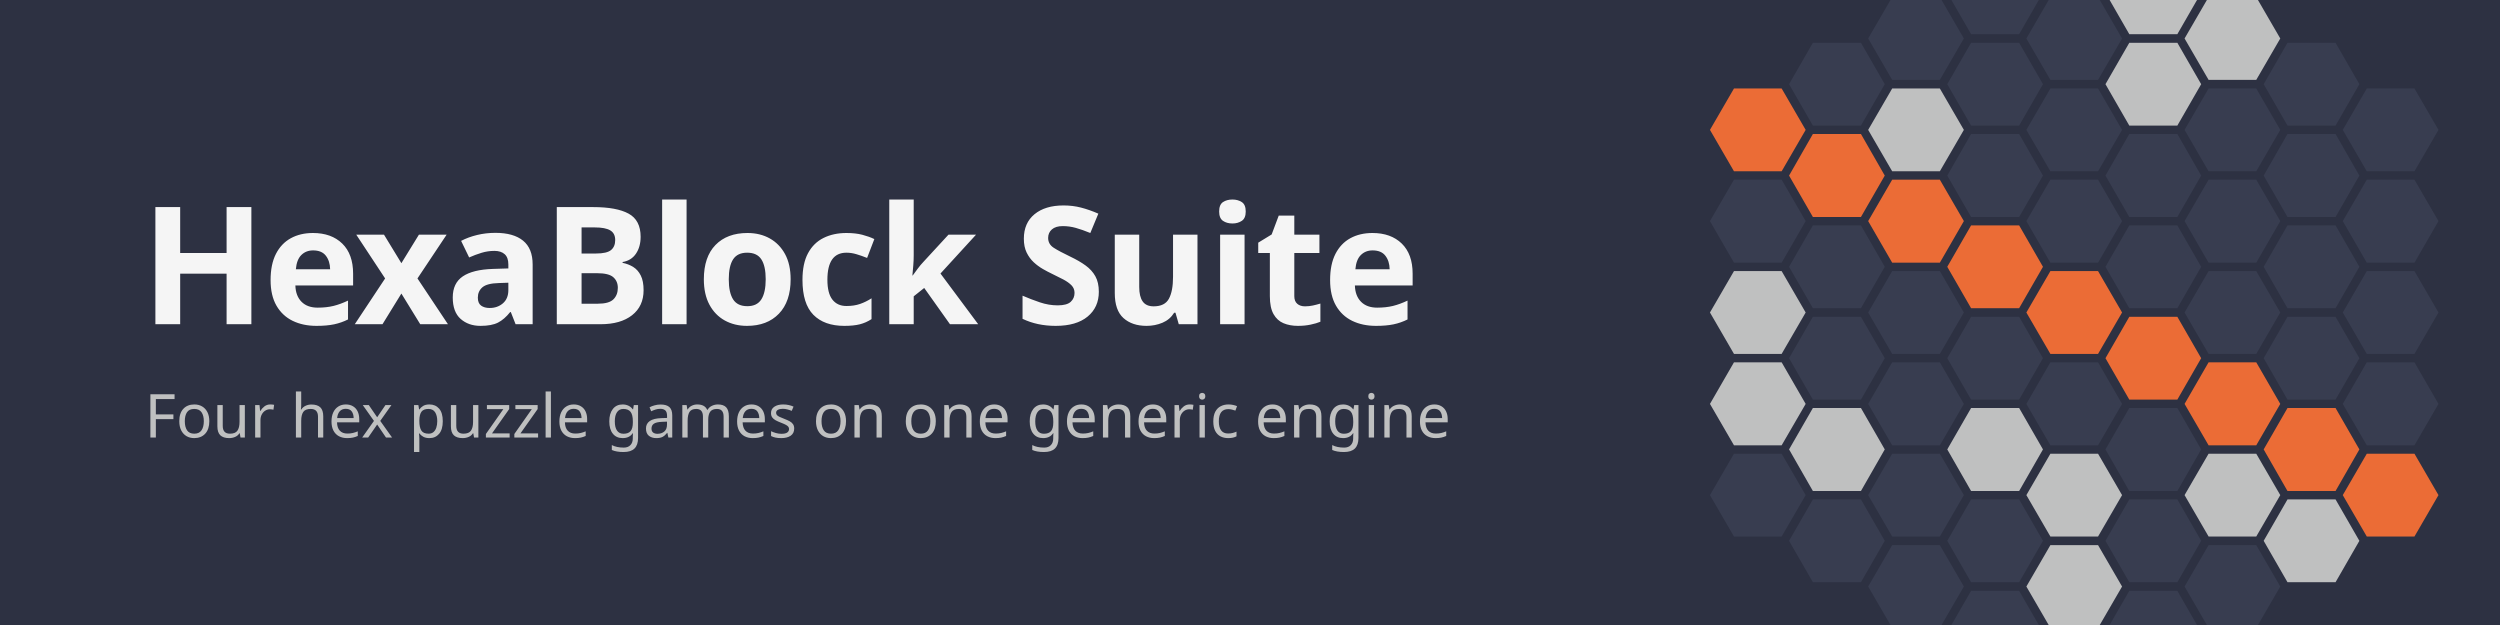
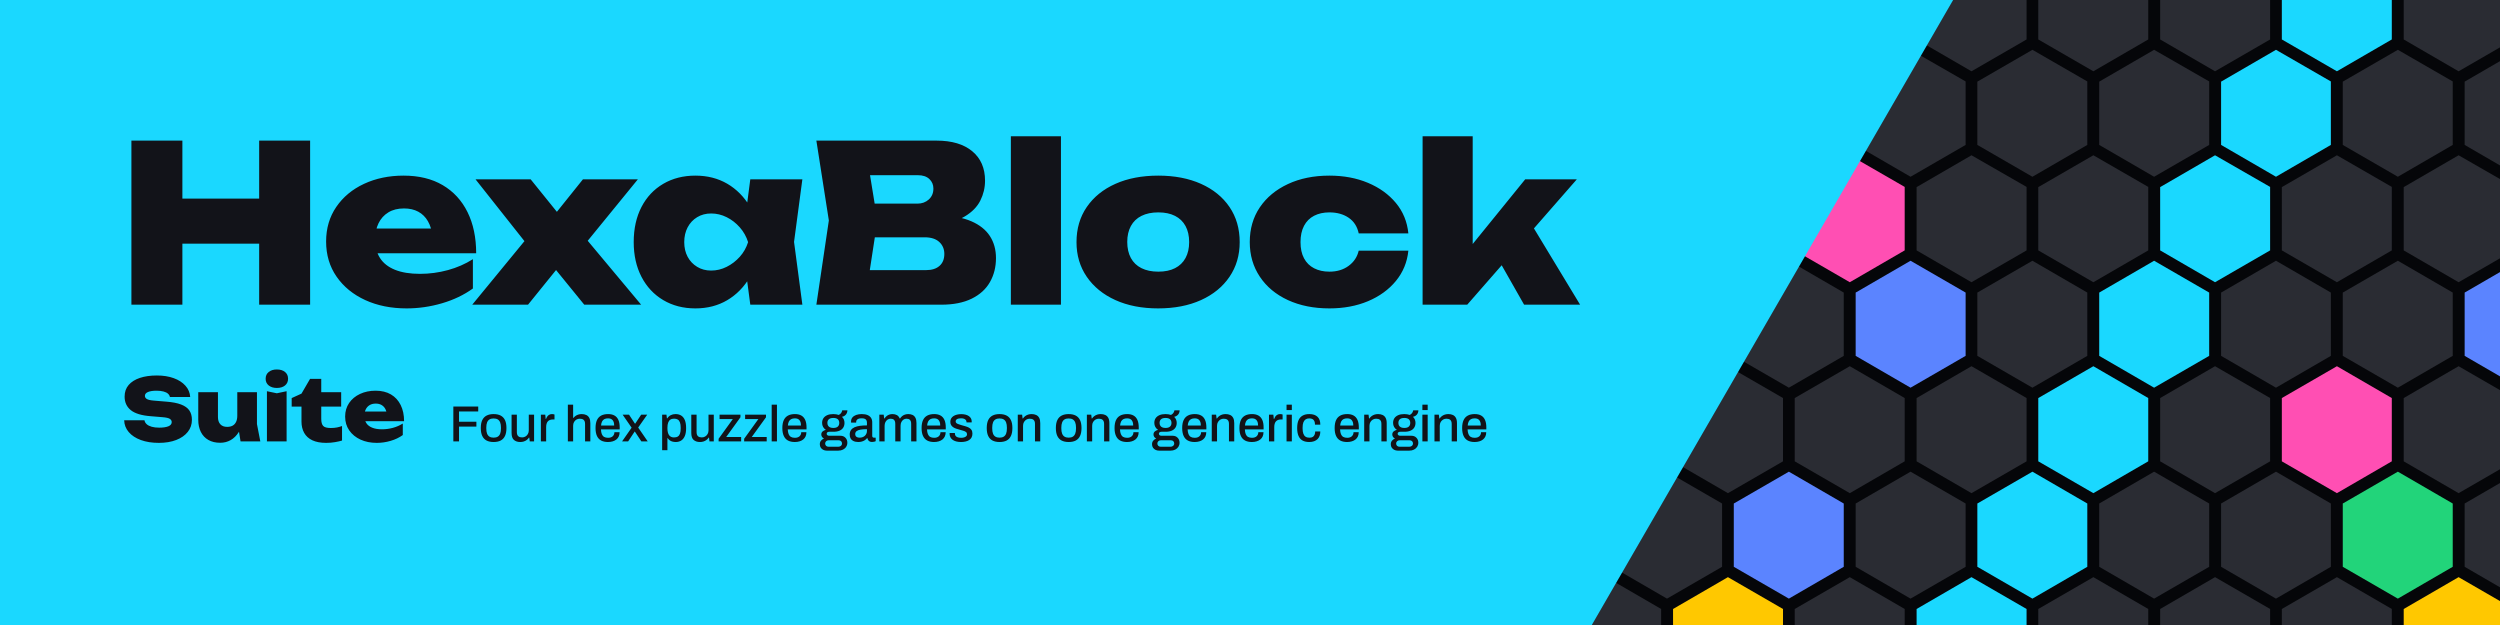
<svg xmlns="http://www.w3.org/2000/svg" viewBox="0 0 1280 320" width="1280" height="320" role="img" aria-label="HexaBlock Suite: four hex puzzle games on one generic engine">
-   <rect width="1280" height="320" fill="#2d3142" />
-   <polygon points="924.5,66.5 912.2,87.7 887.8,87.7 875.5,66.5 887.8,45.3 912.2,45.3" fill="#eb6c36" />
-   <polygon points="924.5,113.2 912.2,134.5 887.8,134.5 875.5,113.2 887.8,92 912.2,92" fill="#383d50" />
-   <polygon points="924.5,160 912.2,181.2 887.8,181.2 875.5,160 887.8,138.8 912.2,138.8" fill="#bfc0c0" />
-   <polygon points="924.5,206.8 912.2,228 887.8,228 875.5,206.8 887.8,185.5 912.2,185.5" fill="#bfc0c0" />
-   <polygon points="924.5,253.5 912.2,274.7 887.8,274.7 875.5,253.5 887.8,232.3 912.2,232.3" fill="#383d50" />
-   <polygon points="965,43.1 952.8,64.3 928.2,64.3 916,43.1 928.2,21.9 952.8,21.9" fill="#383d50" />
-   <polygon points="965,89.9 952.8,111.1 928.2,111.1 916,89.9 928.2,68.6 952.8,68.6" fill="#eb6c36" />
-   <polygon points="965,136.6 952.8,157.8 928.2,157.8 916,136.6 928.2,115.4 952.8,115.4" fill="#383d50" />
-   <polygon points="965,183.4 952.8,204.6 928.2,204.6 916,183.4 928.2,162.2 952.8,162.2" fill="#383d50" />
-   <polygon points="965,230.1 952.8,251.4 928.2,251.4 916,230.1 928.2,208.9 952.8,208.9" fill="#bfc0c0" />
-   <polygon points="965,276.9 952.8,298.1 928.2,298.1 916,276.9 928.2,255.7 952.8,255.7" fill="#383d50" />
-   <polygon points="1005.5,19.7 993.2,40.9 968.8,40.9 956.5,19.7 968.8,-1.5 993.2,-1.5" fill="#383d50" />
-   <polygon points="1005.5,66.5 993.2,87.7 968.8,87.7 956.5,66.5 968.8,45.3 993.2,45.3" fill="#bfc0c0" />
-   <polygon points="1005.5,113.2 993.2,134.5 968.8,134.5 956.5,113.2 968.8,92 993.2,92" fill="#eb6c36" />
-   <polygon points="1005.5,160 993.2,181.2 968.8,181.2 956.5,160 968.8,138.8 993.2,138.8" fill="#383d50" />
-   <polygon points="1005.5,206.8 993.2,228 968.8,228 956.5,206.8 968.8,185.5 993.2,185.5" fill="#383d50" />
-   <polygon points="1005.5,253.5 993.2,274.7 968.8,274.7 956.5,253.5 968.8,232.3 993.2,232.3" fill="#383d50" />
-   <polygon points="1005.5,300.3 993.2,321.5 968.8,321.5 956.5,300.3 968.8,279.1 993.2,279.1" fill="#383d50" />
-   <polygon points="1046,-3.7 1033.8,17.5 1009.2,17.5 997,-3.7 1009.2,-24.9 1033.8,-24.9" fill="#383d50" />
-   <polygon points="1046,43.1 1033.8,64.3 1009.2,64.3 997,43.1 1009.2,21.9 1033.8,21.9" fill="#383d50" />
-   <polygon points="1046,89.9 1033.8,111.1 1009.2,111.1 997,89.9 1009.2,68.6 1033.8,68.6" fill="#383d50" />
-   <polygon points="1046,136.6 1033.8,157.8 1009.2,157.8 997,136.6 1009.2,115.4 1033.8,115.4" fill="#eb6c36" />
-   <polygon points="1046,183.4 1033.8,204.6 1009.2,204.6 997,183.4 1009.2,162.2 1033.8,162.2" fill="#383d50" />
-   <polygon points="1046,230.1 1033.8,251.4 1009.2,251.4 997,230.1 1009.2,208.9 1033.8,208.9" fill="#bfc0c0" />
-   <polygon points="1046,276.9 1033.8,298.1 1009.2,298.1 997,276.9 1009.2,255.7 1033.8,255.7" fill="#383d50" />
-   <polygon points="1046,323.7 1033.8,344.9 1009.2,344.9 997,323.7 1009.2,302.5 1033.8,302.5" fill="#383d50" />
-   <polygon points="1086.5,-27.1 1074.2,-5.8 1049.8,-5.8 1037.5,-27.1 1049.8,-48.3 1074.2,-48.3" fill="#383d50" />
-   <polygon points="1086.5,19.7 1074.2,40.9 1049.8,40.9 1037.5,19.7 1049.8,-1.5 1074.2,-1.5" fill="#383d50" />
-   <polygon points="1086.5,66.5 1074.2,87.7 1049.8,87.7 1037.5,66.5 1049.8,45.3 1074.2,45.3" fill="#383d50" />
-   <polygon points="1086.5,113.2 1074.2,134.5 1049.8,134.5 1037.5,113.2 1049.8,92 1074.2,92" fill="#383d50" />
-   <polygon points="1086.5,160 1074.2,181.2 1049.8,181.2 1037.5,160 1049.8,138.8 1074.2,138.8" fill="#eb6c36" />
-   <polygon points="1086.5,206.8 1074.2,228 1049.8,228 1037.5,206.8 1049.8,185.5 1074.2,185.5" fill="#383d50" />
-   <polygon points="1086.5,253.5 1074.2,274.7 1049.8,274.7 1037.5,253.5 1049.8,232.3 1074.2,232.3" fill="#bfc0c0" />
-   <polygon points="1086.5,300.3 1074.2,321.5 1049.8,321.5 1037.5,300.3 1049.8,279.1 1074.2,279.1" fill="#bfc0c0" />
-   <polygon points="1086.5,347.1 1074.2,368.3 1049.8,368.3 1037.5,347.1 1049.8,325.8 1074.2,325.8" fill="#383d50" />
-   <polygon points="1127,-3.7 1114.8,17.5 1090.2,17.5 1078,-3.7 1090.2,-24.9 1114.8,-24.9" fill="#bfc0c0" />
-   <polygon points="1127,43.1 1114.8,64.3 1090.2,64.3 1078,43.1 1090.2,21.9 1114.8,21.9" fill="#bfc0c0" />
-   <polygon points="1127,89.9 1114.8,111.1 1090.2,111.1 1078,89.9 1090.2,68.6 1114.8,68.6" fill="#383d50" />
-   <polygon points="1127,136.6 1114.8,157.8 1090.2,157.8 1078,136.6 1090.2,115.4 1114.8,115.4" fill="#383d50" />
-   <polygon points="1127,183.4 1114.8,204.6 1090.2,204.6 1078,183.4 1090.2,162.2 1114.8,162.2" fill="#eb6c36" />
-   <polygon points="1127,230.1 1114.8,251.4 1090.2,251.4 1078,230.1 1090.2,208.9 1114.8,208.9" fill="#383d50" />
-   <polygon points="1127,276.9 1114.8,298.1 1090.2,298.1 1078,276.9 1090.2,255.7 1114.8,255.7" fill="#383d50" />
-   <polygon points="1127,323.7 1114.8,344.9 1090.2,344.9 1078,323.7 1090.2,302.5 1114.8,302.5" fill="#383d50" />
-   <polygon points="1167.5,19.7 1155.2,40.9 1130.8,40.9 1118.5,19.7 1130.8,-1.5 1155.2,-1.5" fill="#bfc0c0" />
-   <polygon points="1167.5,66.5 1155.2,87.7 1130.8,87.7 1118.5,66.5 1130.8,45.3 1155.2,45.3" fill="#383d50" />
-   <polygon points="1167.5,113.2 1155.2,134.5 1130.8,134.5 1118.5,113.2 1130.8,92 1155.2,92" fill="#383d50" />
-   <polygon points="1167.5,160 1155.2,181.2 1130.8,181.2 1118.5,160 1130.8,138.8 1155.2,138.8" fill="#383d50" />
-   <polygon points="1167.5,206.8 1155.2,228 1130.8,228 1118.5,206.8 1130.8,185.5 1155.2,185.5" fill="#eb6c36" />
-   <polygon points="1167.5,253.5 1155.2,274.7 1130.8,274.7 1118.5,253.5 1130.8,232.3 1155.2,232.3" fill="#bfc0c0" />
-   <polygon points="1167.5,300.3 1155.2,321.5 1130.8,321.5 1118.5,300.3 1130.8,279.1 1155.2,279.1" fill="#383d50" />
-   <polygon points="1208,43.1 1195.8,64.3 1171.2,64.3 1159,43.1 1171.2,21.9 1195.8,21.9" fill="#383d50" />
-   <polygon points="1208,89.9 1195.8,111.1 1171.2,111.1 1159,89.9 1171.2,68.6 1195.8,68.6" fill="#383d50" />
-   <polygon points="1208,136.6 1195.8,157.8 1171.2,157.8 1159,136.6 1171.2,115.4 1195.8,115.4" fill="#383d50" />
-   <polygon points="1208,183.4 1195.8,204.6 1171.2,204.6 1159,183.4 1171.2,162.2 1195.8,162.2" fill="#383d50" />
-   <polygon points="1208,230.1 1195.8,251.4 1171.2,251.4 1159,230.1 1171.2,208.9 1195.8,208.9" fill="#eb6c36" />
-   <polygon points="1208,276.9 1195.8,298.1 1171.2,298.1 1159,276.9 1171.2,255.7 1195.8,255.7" fill="#bfc0c0" />
-   <polygon points="1248.5,66.5 1236.2,87.7 1211.8,87.7 1199.5,66.5 1211.8,45.3 1236.2,45.3" fill="#383d50" />
-   <polygon points="1248.5,113.2 1236.2,134.5 1211.8,134.5 1199.5,113.2 1211.8,92 1236.2,92" fill="#383d50" />
-   <polygon points="1248.5,160 1236.2,181.2 1211.8,181.2 1199.5,160 1211.8,138.8 1236.2,138.8" fill="#383d50" />
-   <polygon points="1248.5,206.8 1236.2,228 1211.8,228 1199.5,206.8 1211.8,185.5 1236.2,185.5" fill="#383d50" />
-   <polygon points="1248.5,253.5 1236.2,274.7 1211.8,274.7 1199.5,253.5 1211.8,232.3 1236.2,232.3" fill="#eb6c36" />
-   <text x="72" y="166" font-family="-apple-system, BlinkMacSystemFont, 'Segoe UI', 'Noto Sans', Helvetica, Arial, sans-serif" font-size="84" font-weight="700" fill="#f5f5f5" text-anchor="start" letter-spacing="-1.5">HexaBlock Suite</text>
-   <text x="74" y="224" font-family="-apple-system, BlinkMacSystemFont, 'Segoe UI', 'Noto Sans', Helvetica, Arial, sans-serif" font-size="31" font-weight="400" fill="#bfc0c0" text-anchor="start">Four hex puzzle games on one generic engine</text>
+   <rect width="1280" height="320" fill="#050609" />
+   <polygon points="663.4,20.2 635.3,36.5 607.1,20.2 607.1,-12.3 635.3,-28.5 663.4,-12.3" fill="#2a2c33" />
+   <polygon points="725.8,20.2 697.6,36.5 669.5,20.2 669.5,-12.3 697.6,-28.5 725.8,-12.3" fill="#2a2c33" />
+   <polygon points="788.1,20.2 760.0,36.5 731.9,20.2 731.9,-12.3 760.0,-28.5 788.1,-12.3" fill="#ffc800" />
+   <polygon points="850.5,20.2 822.4,36.5 794.2,20.2 794.2,-12.3 822.4,-28.5 850.5,-12.3" fill="#2a2c33" />
+   <polygon points="912.9,20.2 884.7,36.5 856.6,20.2 856.6,-12.3 884.7,-28.5 912.9,-12.3" fill="#2a2c33" />
+   <polygon points="975.2,20.2 947.1,36.5 918.9,20.2 918.9,-12.3 947.1,-28.5 975.2,-12.3" fill="#2a2c33" />
+   <polygon points="1037.6,20.2 1009.4,36.5 981.3,20.2 981.3,-12.3 1009.4,-28.5 1037.6,-12.3" fill="#2a2c33" />
+   <polygon points="1099.9,20.2 1071.8,36.5 1043.6,20.2 1043.6,-12.3 1071.8,-28.5 1099.9,-12.3" fill="#2a2c33" />
+   <polygon points="1162.3,20.2 1134.1,36.5 1106.0,20.2 1106.0,-12.3 1134.1,-28.5 1162.3,-12.3" fill="#2a2c33" />
+   <polygon points="1224.6,20.2 1196.5,36.5 1168.3,20.2 1168.3,-12.3 1196.5,-28.5 1224.6,-12.3" fill="#1ad8ff" />
+   <polygon points="1287.0,20.2 1258.8,36.5 1230.7,20.2 1230.7,-12.3 1258.8,-28.5 1287.0,-12.3" fill="#2a2c33" />
+   <polygon points="632.3,74.2 604.1,90.5 576.0,74.2 576.0,41.8 604.1,25.5 632.3,41.7" fill="#2a2c33" />
+   <polygon points="694.6,74.2 666.5,90.5 638.3,74.2 638.3,41.8 666.5,25.5 694.6,41.7" fill="#a777ff" />
+   <polygon points="757.0,74.2 728.8,90.5 700.7,74.2 700.7,41.8 728.8,25.5 757.0,41.7" fill="#2a2c33" />
+   <polygon points="819.3,74.2 791.2,90.5 763.0,74.2 763.0,41.8 791.2,25.5 819.3,41.7" fill="#22d47a" />
+   <polygon points="881.7,74.2 853.5,90.5 825.4,74.2 825.4,41.8 853.5,25.5 881.7,41.7" fill="#2a2c33" />
+   <polygon points="944.0,74.2 915.9,90.5 887.7,74.2 887.7,41.8 915.9,25.5 944.0,41.7" fill="#ff4b55" />
+   <polygon points="1006.4,74.2 978.2,90.5 950.1,74.2 950.1,41.8 978.2,25.5 1006.4,41.7" fill="#2a2c33" />
+   <polygon points="1068.7,74.2 1040.6,90.5 1012.4,74.2 1012.4,41.8 1040.6,25.5 1068.7,41.7" fill="#2a2c33" />
+   <polygon points="1131.1,74.2 1102.9,90.5 1074.8,74.2 1074.8,41.8 1102.9,25.5 1131.1,41.7" fill="#2a2c33" />
+   <polygon points="1193.4,74.2 1165.3,90.5 1137.2,74.2 1137.2,41.8 1165.3,25.5 1193.4,41.7" fill="#1ad8ff" />
+   <polygon points="1255.8,74.2 1227.7,90.5 1199.5,74.2 1199.5,41.8 1227.7,25.5 1255.8,41.7" fill="#2a2c33" />
+   <polygon points="1318.2,74.2 1290.0,90.5 1261.9,74.2 1261.9,41.8 1290.0,25.5 1318.2,41.7" fill="#2a2c33" />
+   <polygon points="663.4,128.2 635.3,144.5 607.1,128.2 607.1,95.8 635.3,79.5 663.4,95.7" fill="#2a2c33" />
+   <polygon points="725.8,128.2 697.6,144.5 669.5,128.2 669.5,95.8 697.6,79.5 725.8,95.7" fill="#a777ff" />
+   <polygon points="788.1,128.2 760.0,144.5 731.9,128.2 731.9,95.8 760.0,79.5 788.1,95.7" fill="#ff4b55" />
+   <polygon points="850.5,128.2 822.4,144.5 794.2,128.2 794.2,95.8 822.4,79.5 850.5,95.7" fill="#a777ff" />
+   <polygon points="912.9,128.2 884.7,144.5 856.6,128.2 856.6,95.8 884.7,79.5 912.9,95.7" fill="#a777ff" />
+   <polygon points="975.2,128.2 947.1,144.5 918.9,128.2 918.9,95.8 947.1,79.5 975.2,95.7" fill="#ff4fb3" />
+   <polygon points="1037.6,128.2 1009.4,144.5 981.3,128.2 981.3,95.8 1009.4,79.5 1037.6,95.7" fill="#2a2c33" />
+   <polygon points="1099.9,128.2 1071.8,144.5 1043.6,128.2 1043.6,95.8 1071.8,79.5 1099.9,95.7" fill="#2a2c33" />
+   <polygon points="1162.3,128.2 1134.1,144.5 1106.0,128.2 1106.0,95.8 1134.1,79.5 1162.3,95.7" fill="#1ad8ff" />
+   <polygon points="1224.6,128.2 1196.5,144.5 1168.3,128.2 1168.3,95.8 1196.5,79.5 1224.6,95.7" fill="#2a2c33" />
+   <polygon points="1287.0,128.2 1258.8,144.5 1230.7,128.2 1230.7,95.8 1258.8,79.5 1287.0,95.7" fill="#2a2c33" />
+   <polygon points="632.3,182.2 604.1,198.5 576.0,182.2 576.0,149.8 604.1,133.5 632.3,149.8" fill="#2a2c33" />
+   <polygon points="694.6,182.2 666.5,198.5 638.3,182.2 638.3,149.8 666.5,133.5 694.6,149.8" fill="#2a2c33" />
+   <polygon points="757.0,182.2 728.8,198.5 700.7,182.2 700.7,149.8 728.8,133.5 757.0,149.8" fill="#ffc800" />
+   <polygon points="819.3,182.2 791.2,198.5 763.0,182.2 763.0,149.8 791.2,133.5 819.3,149.8" fill="#2a2c33" />
+   <polygon points="881.7,182.2 853.5,198.5 825.4,182.2 825.4,149.8 853.5,133.5 881.7,149.8" fill="#2a2c33" />
+   <polygon points="944.0,182.2 915.9,198.5 887.7,182.2 887.7,149.8 915.9,133.5 944.0,149.8" fill="#2a2c33" />
+   <polygon points="1006.4,182.2 978.2,198.5 950.1,182.2 950.1,149.8 978.2,133.5 1006.4,149.8" fill="#5b84ff" />
+   <polygon points="1068.7,182.2 1040.6,198.5 1012.4,182.2 1012.4,149.8 1040.6,133.5 1068.7,149.8" fill="#2a2c33" />
+   <polygon points="1131.1,182.2 1102.9,198.5 1074.8,182.2 1074.8,149.8 1102.9,133.5 1131.1,149.8" fill="#1ad8ff" />
+   <polygon points="1193.4,182.2 1165.3,198.5 1137.2,182.2 1137.2,149.8 1165.3,133.5 1193.4,149.8" fill="#2a2c33" />
+   <polygon points="1255.8,182.2 1227.7,198.5 1199.5,182.2 1199.5,149.8 1227.7,133.5 1255.8,149.8" fill="#2a2c33" />
+   <polygon points="1318.2,182.2 1290.0,198.5 1261.9,182.2 1261.9,149.8 1290.0,133.5 1318.2,149.8" fill="#5b84ff" />
+   <polygon points="663.4,236.2 635.3,252.5 607.1,236.2 607.1,203.8 635.3,187.5 663.4,203.8" fill="#5b84ff" />
+   <polygon points="725.8,236.2 697.6,252.5 669.5,236.2 669.5,203.8 697.6,187.5 725.8,203.8" fill="#2a2c33" />
+   <polygon points="788.1,236.2 760.0,252.5 731.9,236.2 731.9,203.8 760.0,187.5 788.1,203.8" fill="#22d47a" />
+   <polygon points="850.5,236.2 822.4,252.5 794.2,236.2 794.2,203.8 822.4,187.5 850.5,203.8" fill="#2a2c33" />
+   <polygon points="912.9,236.2 884.7,252.5 856.6,236.2 856.6,203.8 884.7,187.5 912.9,203.8" fill="#2a2c33" />
+   <polygon points="975.2,236.2 947.1,252.5 918.9,236.2 918.9,203.8 947.1,187.5 975.2,203.8" fill="#2a2c33" />
+   <polygon points="1037.6,236.2 1009.4,252.5 981.3,236.2 981.3,203.8 1009.4,187.5 1037.6,203.8" fill="#2a2c33" />
+   <polygon points="1099.9,236.2 1071.8,252.5 1043.6,236.2 1043.6,203.8 1071.8,187.5 1099.9,203.8" fill="#1ad8ff" />
+   <polygon points="1162.3,236.2 1134.1,252.5 1106.0,236.2 1106.0,203.8 1134.1,187.5 1162.3,203.8" fill="#2a2c33" />
+   <polygon points="1224.6,236.2 1196.5,252.5 1168.3,236.2 1168.3,203.8 1196.5,187.5 1224.6,203.8" fill="#ff4fb3" />
+   <polygon points="1287.0,236.2 1258.8,252.5 1230.7,236.2 1230.7,203.8 1258.8,187.5 1287.0,203.8" fill="#2a2c33" />
+   <polygon points="632.3,290.2 604.1,306.5 576.0,290.2 576.0,257.8 604.1,241.5 632.3,257.8" fill="#5b84ff" />
+   <polygon points="694.6,290.2 666.5,306.5 638.3,290.2 638.3,257.8 666.5,241.5 694.6,257.8" fill="#2a2c33" />
+   <polygon points="757.0,290.2 728.8,306.5 700.7,290.2 700.7,257.8 728.8,241.5 757.0,257.8" fill="#2a2c33" />
+   <polygon points="819.3,290.2 791.2,306.5 763.0,290.2 763.0,257.8 791.2,241.5 819.3,257.8" fill="#2a2c33" />
+   <polygon points="881.7,290.2 853.5,306.5 825.4,290.2 825.4,257.8 853.5,241.5 881.7,257.8" fill="#2a2c33" />
+   <polygon points="944.0,290.2 915.9,306.5 887.7,290.2 887.7,257.8 915.9,241.5 944.0,257.8" fill="#5b84ff" />
+   <polygon points="1006.4,290.2 978.2,306.5 950.1,290.2 950.1,257.8 978.2,241.5 1006.4,257.8" fill="#2a2c33" />
+   <polygon points="1068.7,290.2 1040.6,306.5 1012.4,290.2 1012.4,257.8 1040.6,241.5 1068.7,257.8" fill="#1ad8ff" />
+   <polygon points="1131.1,290.2 1102.9,306.5 1074.8,290.2 1074.8,257.8 1102.9,241.5 1131.1,257.8" fill="#2a2c33" />
+   <polygon points="1193.4,290.2 1165.3,306.5 1137.2,290.2 1137.2,257.8 1165.3,241.5 1193.4,257.8" fill="#2a2c33" />
+   <polygon points="1255.8,290.2 1227.7,306.5 1199.5,290.2 1199.5,257.8 1227.7,241.5 1255.8,257.8" fill="#22d47a" />
+   <polygon points="1318.2,290.2 1290.0,306.5 1261.9,290.2 1261.9,257.8 1290.0,241.5 1318.2,257.8" fill="#2a2c33" />
+   <polygon points="663.4,344.2 635.3,360.5 607.1,344.2 607.1,311.8 635.3,295.5 663.4,311.8" fill="#ff4b55" />
+   <polygon points="725.8,344.2 697.6,360.5 669.5,344.2 669.5,311.8 697.6,295.5 725.8,311.8" fill="#2a2c33" />
+   <polygon points="788.1,344.2 760.0,360.5 731.9,344.2 731.9,311.8 760.0,295.5 788.1,311.8" fill="#2a2c33" />
+   <polygon points="850.5,344.2 822.4,360.5 794.2,344.2 794.2,311.8 822.4,295.5 850.5,311.8" fill="#2a2c33" />
+   <polygon points="912.9,344.2 884.7,360.5 856.6,344.2 856.6,311.8 884.7,295.5 912.9,311.8" fill="#ffc800" />
+   <polygon points="975.2,344.2 947.1,360.5 918.9,344.2 918.9,311.8 947.1,295.5 975.2,311.8" fill="#2a2c33" />
+   <polygon points="1037.6,344.2 1009.4,360.5 981.3,344.2 981.3,311.8 1009.4,295.5 1037.6,311.8" fill="#1ad8ff" />
+   <polygon points="1099.9,344.2 1071.8,360.5 1043.6,344.2 1043.6,311.8 1071.8,295.5 1099.9,311.8" fill="#2a2c33" />
+   <polygon points="1162.3,344.2 1134.1,360.5 1106.0,344.2 1106.0,311.8 1134.1,295.5 1162.3,311.8" fill="#2a2c33" />
+   <polygon points="1224.6,344.2 1196.5,360.5 1168.3,344.2 1168.3,311.8 1196.5,295.5 1224.6,311.8" fill="#2a2c33" />
+   <polygon points="1287.0,344.2 1258.8,360.5 1230.7,344.2 1230.7,311.8 1258.8,295.5 1287.0,311.8" fill="#ffc800" />
+   <polygon points="0,0 1000,0 815,320 0,320" fill="#1ad8ff" />
+   <path d="M67.28 72H93.38V156H67.28ZM132.69 72H158.78V156H132.69ZM81.95 101.68H143.22V124.75H81.95ZM208.18 157.9Q196.31 157.9 187.02 153.65Q177.72 149.39 172.34 141.66Q166.97 133.94 166.97 123.63Q166.97 113.55 172.18 105.94Q177.38 98.32 186.4 94.12Q195.42 89.92 206.62 89.92Q218.38 89.92 226.66 94.79Q234.95 99.66 239.38 108.62Q243.8 117.58 243.8 129.68H187.91V117.02H229.02L221.51 121.28Q220.95 116.46 219.1 113.27Q217.26 110.08 214.18 108.4Q211.1 106.72 206.84 106.72Q202.14 106.72 198.83 108.74Q195.53 110.75 193.79 114.34Q192.06 117.92 192.06 122.51Q192.06 128.22 194.58 132.14Q197.1 136.06 202.25 138.14Q207.4 140.21 215.02 140.21Q222.3 140.21 229.3 138.3Q236.3 136.4 242.12 132.7V147.71Q235.29 152.64 226.33 155.27Q217.37 157.9 208.18 157.9ZM241.79 156 271.14 120.27V126.77L243.47 91.82H271.7L288.61 112.77H281.66L298.46 91.82H326.58L297.79 127.1L296.34 117.81L328.26 156H299.14L280.99 133.71H288.38L270.35 156ZM384.15 156 381.13 133.15 384.26 123.97 381.13 114.9 384.15 91.82H410.81L406.55 123.86L410.81 156ZM389.86 123.97Q388.52 134.16 383.98 141.83Q379.45 149.5 372.34 153.7Q365.22 157.9 356.04 157.9Q346.74 157.9 339.58 153.65Q332.41 149.39 328.43 141.72Q324.46 134.05 324.46 123.97Q324.46 113.66 328.43 105.99Q332.41 98.32 339.58 94.12Q346.74 89.92 356.04 89.92Q365.22 89.92 372.34 94.06Q379.45 98.21 384.04 105.88Q388.63 113.55 389.86 123.97ZM350.33 123.97Q350.33 128.22 352.06 131.47Q353.8 134.72 356.94 136.62Q360.07 138.53 364.1 138.53Q368.25 138.53 372.06 136.62Q375.86 134.72 378.78 131.47Q381.69 128.22 383.03 123.97Q381.69 119.71 378.78 116.41Q375.86 113.1 372.06 111.2Q368.25 109.3 364.1 109.3Q360.07 109.3 356.94 111.2Q353.8 113.1 352.06 116.41Q350.33 119.71 350.33 123.97ZM479.25 115.01 481.38 110.3Q490.9 110.53 497.28 113.27Q503.66 116.02 506.8 120.83Q509.94 125.65 509.94 132.14Q509.94 138.98 506.86 144.41Q503.78 149.84 497.5 152.92Q491.23 156 481.94 156H417.98L424.37 112.88L417.98 72H479.58Q491.23 72 497.78 77.43Q504.34 82.86 504.34 92.5Q504.34 97.87 501.93 102.69Q499.52 107.5 493.98 110.81Q488.43 114.11 479.25 115.01ZM443.52 150.18 433.55 138.3H474.21Q478.58 138.3 481.04 136.12Q483.5 133.94 483.5 130.02Q483.5 126.32 480.93 123.91Q478.35 121.5 473.42 121.5H439.6V104.26H469.73Q473.2 104.26 475.55 102.13Q477.9 100 477.9 96.53Q477.9 93.62 475.83 91.66Q473.76 89.7 469.95 89.7H433.66L443.52 77.82L449.23 112.88ZM517.56 69.76H543.21V156H517.56ZM592.94 157.9Q580.51 157.9 571.1 153.65Q561.7 149.39 556.43 141.72Q551.17 134.05 551.17 123.97Q551.17 113.66 556.43 105.99Q561.7 98.32 571.1 94.12Q580.51 89.92 593.06 89.92Q605.49 89.92 614.9 94.12Q624.3 98.32 629.51 105.99Q634.72 113.66 634.72 123.97Q634.72 134.05 629.51 141.72Q624.3 149.39 614.9 153.65Q605.49 157.9 592.94 157.9ZM593.06 139.09Q598.1 139.09 601.62 137.3Q605.15 135.5 607 132.09Q608.85 128.67 608.85 123.97Q608.85 119.15 607 115.74Q605.15 112.32 601.62 110.53Q598.1 108.74 593.06 108.74Q588.02 108.74 584.43 110.53Q580.85 112.32 579 115.74Q577.15 119.15 577.15 123.86Q577.15 128.67 579 132.09Q580.85 135.5 584.43 137.3Q588.02 139.09 593.06 139.09ZM721.08 128.34Q720.18 137.18 714.7 143.85Q709.21 150.51 700.42 154.21Q691.62 157.9 680.65 157.9Q668.66 157.9 659.42 153.65Q650.18 149.39 645.03 141.66Q639.88 133.94 639.88 123.97Q639.88 113.78 645.03 106.16Q650.18 98.54 659.42 94.23Q668.66 89.92 680.65 89.92Q691.62 89.92 700.42 93.62Q709.21 97.31 714.7 103.92Q720.18 110.53 721.08 119.49H695.66Q694.54 114.22 690.5 111.48Q686.47 108.74 680.65 108.74Q676.17 108.74 672.81 110.47Q669.45 112.21 667.66 115.62Q665.86 119.04 665.86 123.97Q665.86 128.9 667.66 132.26Q669.45 135.62 672.81 137.35Q676.17 139.09 680.65 139.09Q686.47 139.09 690.5 136.12Q694.54 133.15 695.66 128.34ZM754.02 135.84 747.07 133.49 780.9 91.82H807.33L751.22 156H728.37V69.76H754.02ZM762.64 124.86 782.24 111.76 809.01 156H780.34Z" fill="#121319" />
+   <path d="M63.58 215.18H73.97Q74.14 216.32 75.09 217.18Q76.04 218.04 77.66 218.5Q79.29 218.96 81.49 218.96Q84.53 218.96 86.22 218.26Q87.92 217.55 87.92 216.1Q87.92 215.09 86.95 214.45Q85.98 213.81 83.12 213.59L77.31 213.11Q70.18 212.58 66.99 210.01Q63.8 207.43 63.8 203.08Q63.8 199.51 65.87 197.11Q67.94 194.72 71.64 193.48Q75.33 192.25 80.35 192.25Q85.19 192.25 88.95 193.62Q92.71 194.98 94.93 197.47Q97.16 199.95 97.38 203.25H86.99Q86.82 202.28 86 201.56Q85.19 200.83 83.69 200.44Q82.2 200.04 80.13 200.04Q77.4 200.04 75.79 200.7Q74.19 201.36 74.19 202.68Q74.19 203.65 75.13 204.26Q76.08 204.88 78.63 205.1L85.01 205.63Q89.76 205.98 92.69 207.1Q95.62 208.22 96.94 210.14Q98.26 212.05 98.26 214.96Q98.26 218.48 96.14 221.14Q94.03 223.8 90.23 225.27Q86.42 226.75 81.32 226.75Q76.08 226.75 72.12 225.3Q68.16 223.84 65.92 221.23Q63.67 218.61 63.58 215.18ZM112.73 226.7Q109.21 226.7 106.68 225.25Q104.15 223.8 102.83 221.14Q101.51 218.48 101.51 214.96V200.79H111.59V213.5Q111.59 215.92 112.82 217.24Q114.05 218.56 116.3 218.56Q118.01 218.56 119.16 217.9Q120.3 217.24 120.89 215.97Q121.49 214.69 121.49 212.84L124.52 214.43Q124 218.43 122.28 221.18Q120.56 223.93 118.12 225.32Q115.68 226.7 112.73 226.7ZM123.16 226 121.49 215.57V200.79H131.56V217.11L133.28 226ZM136.67 200.3 141.73 201.36 146.74 200.3V226H136.67ZM141.73 198.63Q139.18 198.63 137.59 197.36Q136.01 196.08 136.01 193.92Q136.01 191.72 137.59 190.45Q139.18 189.17 141.73 189.17Q144.37 189.17 145.93 190.45Q147.49 191.72 147.49 193.92Q147.49 196.08 145.93 197.36Q144.37 198.63 141.73 198.63ZM149.34 208.18V203.82L154.36 201.54L158.76 193.97H164.48V200.79H174.68V208.18H164.48V214.47Q164.48 217.02 165.47 218.08Q166.46 219.14 169.36 219.14Q171.16 219.14 172.57 218.85Q173.98 218.56 175.12 218.12V225.56Q173.72 226 171.56 226.37Q169.4 226.75 167.03 226.75Q162.72 226.75 159.92 225.43Q157.13 224.11 155.74 221.64Q154.36 219.18 154.36 215.84V208.18ZM192.9 226.75Q188.24 226.75 184.58 225.08Q180.93 223.4 178.82 220.37Q176.71 217.33 176.71 213.28Q176.71 209.32 178.75 206.33Q180.8 203.34 184.34 201.69Q187.88 200.04 192.28 200.04Q196.9 200.04 200.16 201.95Q203.42 203.87 205.15 207.39Q206.89 210.91 206.89 215.66H184.94V210.69H201.08L198.14 212.36Q197.92 210.47 197.19 209.21Q196.46 207.96 195.25 207.3Q194.04 206.64 192.37 206.64Q190.52 206.64 189.23 207.43Q187.93 208.22 187.25 209.63Q186.56 211.04 186.56 212.84Q186.56 215.09 187.55 216.63Q188.54 218.17 190.57 218.98Q192.59 219.8 195.58 219.8Q198.44 219.8 201.19 219.05Q203.94 218.3 206.23 216.85V222.74Q203.55 224.68 200.03 225.71Q196.51 226.75 192.9 226.75Z" fill="#121319" />
+   <path d="M232.11 226V208.16H244.85V210.66H235.02V215.94H243.91V218.41H235.02V226ZM252.72 226.31Q250.59 226.31 249.12 225.55Q247.65 224.78 246.91 223.19Q246.17 221.61 246.17 219.16Q246.17 216.69 246.91 215.12Q247.65 213.55 249.12 212.78Q250.59 212.01 252.72 212.01Q254.91 212.01 256.36 212.78Q257.82 213.55 258.56 215.12Q259.3 216.69 259.3 219.16Q259.3 221.61 258.56 223.19Q257.82 224.78 256.36 225.55Q254.91 226.31 252.72 226.31ZM252.72 224.08Q254.02 224.08 254.86 223.57Q255.69 223.06 256.09 222.02Q256.49 220.98 256.49 219.4V218.93Q256.49 217.34 256.09 216.3Q255.69 215.26 254.86 214.75Q254.02 214.25 252.72 214.25Q251.45 214.25 250.62 214.75Q249.79 215.26 249.38 216.3Q248.98 217.34 248.98 218.93V219.4Q248.98 220.98 249.38 222.02Q249.79 223.06 250.62 223.57Q251.45 224.08 252.72 224.08ZM266.35 226.31Q264.37 226.31 263.15 225.26Q261.93 224.21 261.93 221.66V212.32H264.63V221.24Q264.63 222.02 264.83 222.54Q265.02 223.06 265.39 223.37Q265.75 223.69 266.24 223.82Q266.74 223.95 267.34 223.95Q268.27 223.95 269.04 223.49Q269.81 223.04 270.27 222.22Q270.74 221.4 270.74 220.33V212.32H273.45V226H271.24L271 224.05H270.82Q270.33 224.8 269.65 225.3Q268.97 225.79 268.15 226.05Q267.34 226.31 266.35 226.31ZM276.93 226V212.32H279.17L279.4 214.53H279.56Q279.79 213.88 280.17 213.31Q280.54 212.74 281.15 212.38Q281.77 212.01 282.65 212.01Q283.07 212.01 283.39 212.09Q283.72 212.17 283.9 212.22V214.77H282.99Q282.16 214.77 281.52 215.03Q280.88 215.29 280.45 215.8Q280.02 216.3 279.83 217.03Q279.63 217.76 279.63 218.67V226ZM290.74 226V207.2H293.44V213.96H293.62Q294.12 213.34 294.74 212.91Q295.36 212.48 296.14 212.25Q296.92 212.01 297.86 212.01Q299.16 212.01 300.15 212.47Q301.14 212.92 301.7 213.94Q302.25 214.95 302.25 216.67V226H299.55V217.08Q299.55 216.3 299.36 215.78Q299.16 215.26 298.8 214.95Q298.43 214.64 297.94 214.51Q297.44 214.38 296.85 214.38Q295.91 214.38 295.14 214.82Q294.38 215.26 293.91 216.07Q293.44 216.87 293.44 217.99V226ZM311.3 226.31Q309.2 226.31 307.78 225.55Q306.36 224.78 305.63 223.19Q304.91 221.61 304.91 219.16Q304.91 216.69 305.63 215.12Q306.36 213.55 307.79 212.78Q309.22 212.01 311.35 212.01Q313.3 212.01 314.62 212.75Q315.93 213.49 316.61 215Q317.28 216.51 317.28 218.8V219.84H307.69Q307.74 221.29 308.13 222.27Q308.52 223.24 309.31 223.7Q310.11 224.15 311.33 224.15Q312.08 224.15 312.68 223.96Q313.28 223.76 313.69 223.39Q314.11 223.01 314.34 222.48Q314.58 221.94 314.58 221.27H317.23Q317.23 222.49 316.81 223.43Q316.4 224.36 315.61 225Q314.81 225.64 313.72 225.97Q312.63 226.31 311.3 226.31ZM307.74 217.86H314.45Q314.45 216.85 314.23 216.16Q314.01 215.47 313.59 215.03Q313.17 214.59 312.6 214.39Q312.03 214.2 311.3 214.2Q310.21 214.2 309.44 214.59Q308.68 214.98 308.26 215.8Q307.84 216.61 307.74 217.86ZM318.5 226 323.39 218.98 318.79 212.32H322.07L325.08 216.9H325.24L328.28 212.32H331.37L326.75 218.9L331.63 226H328.38L325.06 220.98H324.93L321.6 226ZM339.02 230.5V212.32H341.23L341.46 214.2H341.64Q342.35 213.1 343.44 212.56Q344.53 212.01 345.88 212.01Q347.57 212.01 348.78 212.77Q349.99 213.52 350.64 215.11Q351.29 216.69 351.29 219.21Q351.29 221.66 350.63 223.23Q349.96 224.8 348.77 225.56Q347.57 226.31 346.01 226.31Q345.1 226.31 344.32 226.1Q343.54 225.9 342.93 225.45Q342.32 225.01 341.88 224.34H341.72V230.5ZM345.08 223.97Q346.3 223.97 347.05 223.49Q347.81 223.01 348.16 222Q348.51 220.98 348.51 219.42V218.95Q348.51 217.32 348.14 216.3Q347.78 215.29 347.04 214.82Q346.3 214.35 345.13 214.35Q343.93 214.35 343.18 214.88Q342.42 215.42 342.07 216.46Q341.72 217.5 341.72 218.98V219.34Q341.72 220.57 341.96 221.45Q342.19 222.33 342.63 222.89Q343.07 223.45 343.7 223.71Q344.32 223.97 345.08 223.97ZM358.36 226.31Q356.39 226.31 355.16 225.26Q353.94 224.21 353.94 221.66V212.32H356.65V221.24Q356.65 222.02 356.84 222.54Q357.04 223.06 357.4 223.37Q357.76 223.69 358.26 223.82Q358.75 223.95 359.35 223.95Q360.29 223.95 361.05 223.49Q361.82 223.04 362.29 222.22Q362.76 221.4 362.76 220.33V212.32H365.46V226H363.25L363.02 224.05H362.83Q362.34 224.8 361.66 225.3Q360.99 225.79 360.17 226.05Q359.35 226.31 358.36 226.31ZM367.93 226V224.65L375.21 214.56H368.42V212.32H379.11V213.65L371.8 223.76H379.47V226ZM381.01 226V224.65L388.29 214.56H381.5V212.32H392.19V213.65L384.88 223.76H392.55V226ZM395.1 226V207.2H397.8V226ZM406.96 226.31Q404.85 226.31 403.43 225.55Q402.02 224.78 401.29 223.19Q400.56 221.61 400.56 219.16Q400.56 216.69 401.29 215.12Q402.02 213.55 403.45 212.78Q404.88 212.01 407.01 212.01Q408.96 212.01 410.27 212.75Q411.58 213.49 412.26 215Q412.94 216.51 412.94 218.8V219.84H403.34Q403.39 221.29 403.78 222.27Q404.17 223.24 404.97 223.7Q405.76 224.15 406.98 224.15Q407.74 224.15 408.33 223.96Q408.93 223.76 409.35 223.39Q409.76 223.01 410 222.48Q410.23 221.94 410.23 221.27H412.88Q412.88 222.49 412.47 223.43Q412.05 224.36 411.26 225Q410.47 225.64 409.37 225.97Q408.28 226.31 406.96 226.31ZM403.39 217.86H410.1Q410.1 216.85 409.88 216.16Q409.66 215.47 409.24 215.03Q408.83 214.59 408.26 214.39Q407.68 214.2 406.96 214.2Q405.86 214.2 405.1 214.59Q404.33 214.98 403.91 215.8Q403.5 216.61 403.39 217.86ZM423.31 230.73Q422.37 230.73 421.55 230.34Q420.74 229.95 420.24 229.22Q419.75 228.5 419.75 227.46Q419.75 226.31 420.38 225.6Q421.02 224.88 421.88 224.52Q421.26 224.23 420.88 223.69Q420.5 223.14 420.5 222.44Q420.5 221.48 421.2 220.88Q421.91 220.28 422.84 220.1Q421.93 219.5 421.42 218.59Q420.92 217.68 420.92 216.54Q420.92 215.16 421.57 214.16Q422.22 213.16 423.5 212.58Q424.79 212.01 426.64 212.01Q427.44 212.01 428.16 212.13Q428.87 212.25 429.45 212.45Q430.36 211.99 430.75 211.32Q431.14 210.66 431.21 210.09H433.87Q433.87 210.95 433.51 211.63Q433.16 212.32 432.55 212.78Q431.94 213.23 431.08 213.42Q431.73 214.01 432.06 214.81Q432.38 215.6 432.38 216.54Q432.38 217.89 431.76 218.9Q431.14 219.92 429.88 220.49Q428.61 221.06 426.77 221.06H424.64Q424.01 221.06 423.63 221.32Q423.26 221.58 423.26 222.1Q423.26 222.54 423.62 222.83Q423.99 223.11 424.58 223.11H430.36Q431.86 223.11 432.85 224.12Q433.84 225.12 433.84 226.68Q433.84 227.82 433.25 228.74Q432.67 229.67 431.62 230.2Q430.56 230.73 429.19 230.73ZM424.19 228.73H429.16Q429.71 228.73 430.15 228.52Q430.59 228.31 430.85 227.94Q431.11 227.56 431.11 227.09Q431.11 226.31 430.63 225.87Q430.15 225.43 429.45 225.43H424.19Q423.47 225.43 422.97 225.91Q422.48 226.39 422.48 227.09Q422.48 227.82 422.96 228.27Q423.44 228.73 424.19 228.73ZM426.66 219.11Q428.2 219.11 428.95 218.42Q429.71 217.73 429.71 216.54Q429.71 215.31 428.95 214.65Q428.2 213.99 426.66 213.99Q425.13 213.99 424.38 214.65Q423.62 215.31 423.62 216.54Q423.62 217.32 423.95 217.9Q424.27 218.49 424.96 218.8Q425.65 219.11 426.66 219.11ZM439.38 226.31Q438.73 226.31 437.97 226.16Q437.22 226 436.56 225.58Q435.89 225.17 435.48 224.43Q435.06 223.69 435.06 222.49Q435.06 221.09 435.71 220.18Q436.36 219.27 437.53 218.75Q438.7 218.23 440.33 218.02Q441.95 217.81 443.88 217.81V216.46Q443.88 215.78 443.65 215.26Q443.43 214.74 442.85 214.46Q442.26 214.17 441.17 214.17Q440.08 214.17 439.47 214.44Q438.86 214.72 438.61 215.12Q438.36 215.52 438.36 215.99V216.38H435.76Q435.74 216.25 435.74 216.12Q435.74 215.99 435.74 215.81Q435.74 214.59 436.43 213.74Q437.12 212.9 438.36 212.45Q439.61 212.01 441.25 212.01Q443.02 212.01 444.2 212.52Q445.38 213.03 445.98 213.96Q446.58 214.9 446.58 216.22V223.17Q446.58 223.66 446.83 223.87Q447.07 224.08 447.41 224.08H448.35V225.9Q448.04 226.03 447.57 226.16Q447.1 226.29 446.48 226.29Q445.77 226.29 445.29 226.04Q444.81 225.79 444.51 225.34Q444.21 224.88 444.11 224.31H443.95Q443.49 224.91 442.82 225.36Q442.16 225.82 441.3 226.06Q440.44 226.31 439.38 226.31ZM440.13 224.08Q440.94 224.08 441.63 223.83Q442.32 223.58 442.81 223.13Q443.3 222.67 443.59 222.03Q443.88 221.4 443.88 220.64V219.73Q442.08 219.73 440.73 219.94Q439.38 220.15 438.62 220.71Q437.87 221.27 437.87 222.26Q437.87 222.85 438.13 223.26Q438.39 223.66 438.91 223.87Q439.43 224.08 440.13 224.08ZM450.22 226V212.32H452.46L452.69 214.27H452.87Q453.34 213.52 453.95 213.03Q454.56 212.53 455.33 212.27Q456.1 212.01 456.98 212.01Q458.25 212.01 459.2 212.53Q460.15 213.05 460.65 214.27H460.83Q461.3 213.55 461.92 213.04Q462.54 212.53 463.34 212.27Q464.13 212.01 465.04 212.01Q466.26 212.01 467.2 212.44Q468.13 212.87 468.68 213.87Q469.23 214.87 469.23 216.54V226H466.52V217.03Q466.52 216.25 466.34 215.74Q466.16 215.24 465.85 214.94Q465.53 214.64 465.09 214.51Q464.65 214.38 464.13 214.38Q463.27 214.38 462.6 214.83Q461.92 215.29 461.5 216.09Q461.09 216.9 461.09 217.99V226H458.38V217.03Q458.38 216.25 458.2 215.74Q458.02 215.24 457.71 214.94Q457.4 214.64 456.95 214.51Q456.51 214.38 456.02 214.38Q455.16 214.38 454.46 214.83Q453.76 215.29 453.34 216.09Q452.92 216.9 452.92 217.99V226ZM478.25 226.31Q476.14 226.31 474.72 225.55Q473.31 224.78 472.58 223.19Q471.85 221.61 471.85 219.16Q471.85 216.69 472.58 215.12Q473.31 213.55 474.74 212.78Q476.17 212.01 478.3 212.01Q480.25 212.01 481.56 212.75Q482.88 213.49 483.55 215Q484.23 216.51 484.23 218.8V219.84H474.63Q474.69 221.29 475.08 222.27Q475.47 223.24 476.26 223.7Q477.05 224.15 478.27 224.15Q479.03 224.15 479.63 223.96Q480.22 223.76 480.64 223.39Q481.06 223.01 481.29 222.48Q481.52 221.94 481.52 221.27H484.18Q484.18 222.49 483.76 223.43Q483.34 224.36 482.55 225Q481.76 225.64 480.67 225.97Q479.57 226.31 478.25 226.31ZM474.69 217.86H481.39Q481.39 216.85 481.17 216.16Q480.95 215.47 480.54 215.03Q480.12 214.59 479.55 214.39Q478.98 214.2 478.25 214.2Q477.16 214.2 476.39 214.59Q475.62 214.98 475.21 215.8Q474.79 216.61 474.69 217.86ZM492.03 226.31Q490.6 226.31 489.51 226Q488.41 225.69 487.69 225.14Q486.96 224.6 486.58 223.83Q486.2 223.06 486.2 222.13Q486.2 222 486.22 221.89Q486.23 221.79 486.23 221.71H488.91Q488.91 221.79 488.91 221.85Q488.91 221.92 488.91 222Q488.91 222.8 489.35 223.28Q489.79 223.76 490.53 223.96Q491.27 224.15 492.16 224.15Q492.94 224.15 493.6 223.96Q494.26 223.76 494.69 223.37Q495.12 222.98 495.12 222.39Q495.12 221.61 494.58 221.19Q494.03 220.77 493.15 220.53Q492.26 220.28 491.3 219.99Q490.44 219.76 489.6 219.49Q488.75 219.21 488.08 218.77Q487.4 218.33 486.98 217.65Q486.57 216.98 486.57 215.96Q486.57 215 486.98 214.27Q487.4 213.55 488.14 213.05Q488.88 212.56 489.91 212.3Q490.94 212.04 492.16 212.04Q493.43 212.04 494.42 212.31Q495.41 212.58 496.1 213.08Q496.79 213.57 497.15 214.26Q497.51 214.95 497.51 215.73Q497.51 215.89 497.5 216.06Q497.49 216.22 497.49 216.28H494.84V216.04Q494.84 215.52 494.55 215.11Q494.26 214.69 493.65 214.43Q493.04 214.17 492.03 214.17Q491.35 214.17 490.83 214.29Q490.31 214.4 489.97 214.61Q489.64 214.82 489.47 215.11Q489.3 215.39 489.3 215.76Q489.3 216.35 489.73 216.68Q490.16 217 490.86 217.22Q491.56 217.45 492.37 217.71Q493.3 217.97 494.26 218.24Q495.23 218.51 496.04 218.93Q496.86 219.34 497.37 220.07Q497.88 220.8 497.88 222.02Q497.88 223.14 497.44 223.97Q496.99 224.8 496.2 225.31Q495.41 225.82 494.34 226.06Q493.28 226.31 492.03 226.31ZM511.76 226.31Q509.63 226.31 508.16 225.55Q506.69 224.78 505.95 223.19Q505.21 221.61 505.21 219.16Q505.21 216.69 505.95 215.12Q506.69 213.55 508.16 212.78Q509.63 212.01 511.76 212.01Q513.95 212.01 515.4 212.78Q516.86 213.55 517.6 215.12Q518.34 216.69 518.34 219.16Q518.34 221.61 517.6 223.19Q516.86 224.78 515.4 225.55Q513.95 226.31 511.76 226.31ZM511.76 224.08Q513.06 224.08 513.89 223.57Q514.73 223.06 515.13 222.02Q515.53 220.98 515.53 219.4V218.93Q515.53 217.34 515.13 216.3Q514.73 215.26 513.89 214.75Q513.06 214.25 511.76 214.25Q510.49 214.25 509.66 214.75Q508.82 215.26 508.42 216.3Q508.02 217.34 508.02 218.93V219.4Q508.02 220.98 508.42 222.02Q508.82 223.06 509.66 223.57Q510.49 224.08 511.76 224.08ZM521.1 226V212.32H523.33L523.57 214.27H523.75Q524.24 213.52 524.92 213.03Q525.59 212.53 526.41 212.27Q527.23 212.01 528.22 212.01Q529.52 212.01 530.51 212.47Q531.5 212.92 532.06 213.94Q532.61 214.95 532.61 216.67V226H529.91V217.08Q529.91 216.3 529.72 215.78Q529.52 215.26 529.16 214.95Q528.79 214.64 528.3 214.51Q527.8 214.38 527.21 214.38Q526.27 214.38 525.5 214.83Q524.74 215.29 524.27 216.09Q523.8 216.9 523.8 217.99V226ZM547.15 226.31Q545.02 226.31 543.55 225.55Q542.08 224.78 541.34 223.19Q540.6 221.61 540.6 219.16Q540.6 216.69 541.34 215.12Q542.08 213.55 543.55 212.78Q545.02 212.01 547.15 212.01Q549.33 212.01 550.79 212.78Q552.24 213.55 552.99 215.12Q553.73 216.69 553.73 219.16Q553.73 221.61 552.99 223.19Q552.24 224.78 550.79 225.55Q549.33 226.31 547.15 226.31ZM547.15 224.08Q548.45 224.08 549.28 223.57Q550.11 223.06 550.51 222.02Q550.92 220.98 550.92 219.4V218.93Q550.92 217.34 550.51 216.3Q550.11 215.26 549.28 214.75Q548.45 214.25 547.15 214.25Q545.87 214.25 545.04 214.75Q544.21 215.26 543.81 216.3Q543.4 217.34 543.4 218.93V219.4Q543.4 220.98 543.81 222.02Q544.21 223.06 545.04 223.57Q545.87 224.08 547.15 224.08ZM556.48 226V212.32H558.72L558.95 214.27H559.13Q559.63 213.52 560.3 213.03Q560.98 212.53 561.8 212.27Q562.62 212.01 563.61 212.01Q564.91 212.01 565.89 212.47Q566.88 212.92 567.44 213.94Q568 214.95 568 216.67V226H565.3V217.08Q565.3 216.3 565.1 215.78Q564.91 215.26 564.54 214.95Q564.18 214.64 563.68 214.51Q563.19 214.38 562.59 214.38Q561.66 214.38 560.89 214.83Q560.12 215.29 559.65 216.09Q559.19 216.9 559.19 217.99V226ZM577.05 226.31Q574.94 226.31 573.52 225.55Q572.11 224.78 571.38 223.19Q570.65 221.61 570.65 219.16Q570.65 216.69 571.38 215.12Q572.11 213.55 573.54 212.78Q574.97 212.01 577.1 212.01Q579.05 212.01 580.36 212.75Q581.68 213.49 582.35 215Q583.03 216.51 583.03 218.8V219.84H573.43Q573.49 221.29 573.88 222.27Q574.27 223.24 575.06 223.7Q575.85 224.15 577.07 224.15Q577.83 224.15 578.43 223.96Q579.02 223.76 579.44 223.39Q579.86 223.01 580.09 222.48Q580.32 221.94 580.32 221.27H582.98Q582.98 222.49 582.56 223.43Q582.14 224.36 581.35 225Q580.56 225.64 579.47 225.97Q578.37 226.31 577.05 226.31ZM573.49 217.86H580.19Q580.19 216.85 579.97 216.16Q579.75 215.47 579.34 215.03Q578.92 214.59 578.35 214.39Q577.78 214.2 577.05 214.2Q575.96 214.2 575.19 214.59Q574.42 214.98 574.01 215.8Q573.59 216.61 573.49 217.86ZM593.4 230.73Q592.47 230.73 591.65 230.34Q590.83 229.95 590.33 229.22Q589.84 228.5 589.84 227.46Q589.84 226.31 590.48 225.6Q591.11 224.88 591.97 224.52Q591.35 224.23 590.97 223.69Q590.59 223.14 590.59 222.44Q590.59 221.48 591.3 220.88Q592 220.28 592.93 220.1Q592.02 219.5 591.52 218.59Q591.01 217.68 591.01 216.54Q591.01 215.16 591.66 214.16Q592.31 213.16 593.6 212.58Q594.88 212.01 596.73 212.01Q597.54 212.01 598.25 212.13Q598.97 212.25 599.54 212.45Q600.45 211.99 600.84 211.32Q601.23 210.66 601.31 210.09H603.96Q603.96 210.95 603.61 211.63Q603.26 212.32 602.64 212.78Q602.03 213.23 601.18 213.42Q601.83 214.01 602.15 214.81Q602.48 215.6 602.48 216.54Q602.48 217.89 601.85 218.9Q601.23 219.92 599.97 220.49Q598.71 221.06 596.86 221.06H594.73Q594.1 221.06 593.73 221.32Q593.35 221.58 593.35 222.1Q593.35 222.54 593.71 222.83Q594.08 223.11 594.68 223.11H600.45Q601.96 223.11 602.94 224.12Q603.93 225.12 603.93 226.68Q603.93 227.82 603.35 228.74Q602.76 229.67 601.71 230.2Q600.66 230.73 599.28 230.73ZM594.29 228.73H599.25Q599.8 228.73 600.24 228.52Q600.68 228.31 600.94 227.94Q601.2 227.56 601.2 227.09Q601.2 226.31 600.72 225.87Q600.24 225.43 599.54 225.43H594.29Q593.56 225.43 593.06 225.91Q592.57 226.39 592.57 227.09Q592.57 227.82 593.05 228.27Q593.53 228.73 594.29 228.73ZM596.76 219.11Q598.29 219.11 599.04 218.42Q599.8 217.73 599.8 216.54Q599.8 215.31 599.04 214.65Q598.29 213.99 596.76 213.99Q595.22 213.99 594.47 214.65Q593.71 215.31 593.71 216.54Q593.71 217.32 594.04 217.9Q594.36 218.49 595.05 218.8Q595.74 219.11 596.76 219.11ZM611.68 226.31Q609.57 226.31 608.16 225.55Q606.74 224.78 606.01 223.19Q605.28 221.61 605.28 219.16Q605.28 216.69 606.01 215.12Q606.74 213.55 608.17 212.78Q609.6 212.01 611.73 212.01Q613.68 212.01 615 212.75Q616.31 213.49 616.98 215Q617.66 216.51 617.66 218.8V219.84H608.07Q608.12 221.29 608.51 222.27Q608.9 223.24 609.69 223.7Q610.48 224.15 611.71 224.15Q612.46 224.15 613.06 223.96Q613.66 223.76 614.07 223.39Q614.49 223.01 614.72 222.48Q614.96 221.94 614.96 221.27H617.61Q617.61 222.49 617.19 223.43Q616.78 224.36 615.98 225Q615.19 225.64 614.1 225.97Q613.01 226.31 611.68 226.31ZM608.12 217.86H614.83Q614.83 216.85 614.61 216.16Q614.38 215.47 613.97 215.03Q613.55 214.59 612.98 214.39Q612.41 214.2 611.68 214.2Q610.59 214.2 609.82 214.59Q609.05 214.98 608.64 215.8Q608.22 216.61 608.12 217.86ZM620.42 226V212.32H622.65L622.89 214.27H623.07Q623.56 213.52 624.24 213.03Q624.91 212.53 625.73 212.27Q626.55 212.01 627.54 212.01Q628.84 212.01 629.83 212.47Q630.82 212.92 631.38 213.94Q631.93 214.95 631.93 216.67V226H629.23V217.08Q629.23 216.3 629.04 215.78Q628.84 215.26 628.48 214.95Q628.11 214.64 627.62 214.51Q627.12 214.38 626.53 214.38Q625.59 214.38 624.82 214.83Q624.06 215.29 623.59 216.09Q623.12 216.9 623.12 217.99V226ZM640.98 226.31Q638.88 226.31 637.46 225.55Q636.04 224.78 635.31 223.19Q634.59 221.61 634.59 219.16Q634.59 216.69 635.31 215.12Q636.04 213.55 637.47 212.78Q638.9 212.01 641.03 212.01Q642.98 212.01 644.3 212.75Q645.61 213.49 646.29 215Q646.96 216.51 646.96 218.8V219.84H637.37Q637.42 221.29 637.81 222.27Q638.2 223.24 638.99 223.7Q639.79 224.15 641.01 224.15Q641.76 224.15 642.36 223.96Q642.96 223.76 643.37 223.39Q643.79 223.01 644.02 222.48Q644.26 221.94 644.26 221.27H646.91Q646.91 222.49 646.49 223.43Q646.08 224.36 645.28 225Q644.49 225.64 643.4 225.97Q642.31 226.31 640.98 226.31ZM637.42 217.86H644.13Q644.13 216.85 643.91 216.16Q643.69 215.47 643.27 215.03Q642.85 214.59 642.28 214.39Q641.71 214.2 640.98 214.2Q639.89 214.2 639.12 214.59Q638.36 214.98 637.94 215.8Q637.52 216.61 637.42 217.86ZM649.72 226V212.32H651.95L652.19 214.53H652.34Q652.58 213.88 652.95 213.31Q653.33 212.74 653.94 212.38Q654.55 212.01 655.44 212.01Q655.85 212.01 656.18 212.09Q656.5 212.17 656.69 212.22V214.77H655.78Q654.94 214.77 654.31 215.03Q653.67 215.29 653.24 215.8Q652.81 216.3 652.62 217.03Q652.42 217.76 652.42 218.67V226ZM658.71 209.96V207.2H661.42V209.96ZM658.71 226V212.32H661.42V226ZM670.34 226.31Q668.28 226.31 666.9 225.55Q665.53 224.78 664.84 223.19Q664.15 221.61 664.15 219.16Q664.15 216.72 664.85 215.14Q665.55 213.57 666.94 212.79Q668.33 212.01 670.36 212.01Q671.77 212.01 672.81 212.36Q673.85 212.71 674.57 213.4Q675.3 214.09 675.65 215.11Q676 216.12 676 217.42H673.27Q673.27 216.33 672.96 215.63Q672.65 214.92 672 214.57Q671.35 214.22 670.31 214.22Q669.22 214.22 668.46 214.73Q667.71 215.24 667.32 216.26Q666.93 217.29 666.93 218.95V219.4Q666.93 220.98 667.31 222.03Q667.68 223.09 668.45 223.59Q669.22 224.1 670.41 224.1Q671.45 224.1 672.09 223.73Q672.73 223.35 673.05 222.63Q673.38 221.92 673.38 220.9H676Q676 222.13 675.65 223.11Q675.3 224.1 674.59 224.82Q673.87 225.53 672.81 225.92Q671.74 226.31 670.34 226.31ZM689.73 226.31Q687.63 226.31 686.21 225.55Q684.79 224.78 684.06 223.19Q683.34 221.61 683.34 219.16Q683.34 216.69 684.06 215.12Q684.79 213.55 686.22 212.78Q687.65 212.01 689.78 212.01Q691.73 212.01 693.05 212.75Q694.36 213.49 695.04 215Q695.71 216.51 695.71 218.8V219.84H686.12Q686.17 221.29 686.56 222.27Q686.95 223.24 687.74 223.7Q688.54 224.15 689.76 224.15Q690.51 224.15 691.11 223.96Q691.71 223.76 692.12 223.39Q692.54 223.01 692.77 222.48Q693.01 221.94 693.01 221.27H695.66Q695.66 222.49 695.24 223.43Q694.83 224.36 694.03 225Q693.24 225.64 692.15 225.97Q691.06 226.31 689.73 226.31ZM686.17 217.86H692.88Q692.88 216.85 692.66 216.16Q692.44 215.47 692.02 215.03Q691.6 214.59 691.03 214.39Q690.46 214.2 689.73 214.2Q688.64 214.2 687.87 214.59Q687.11 214.98 686.69 215.8Q686.27 216.61 686.17 217.86ZM698.47 226V212.32H700.7L700.94 214.27H701.12Q701.61 213.52 702.29 213.03Q702.97 212.53 703.79 212.27Q704.6 212.01 705.59 212.01Q706.89 212.01 707.88 212.47Q708.87 212.92 709.43 213.94Q709.99 214.95 709.99 216.67V226H707.28V217.08Q707.28 216.3 707.09 215.78Q706.89 215.26 706.53 214.95Q706.16 214.64 705.67 214.51Q705.18 214.38 704.58 214.38Q703.64 214.38 702.88 214.83Q702.11 215.29 701.64 216.09Q701.17 216.9 701.17 217.99V226ZM715.65 230.73Q714.72 230.73 713.9 230.34Q713.08 229.95 712.59 229.22Q712.09 228.5 712.09 227.46Q712.09 226.31 712.73 225.6Q713.37 224.88 714.22 224.52Q713.6 224.23 713.22 223.69Q712.85 223.14 712.85 222.44Q712.85 221.48 713.55 220.88Q714.25 220.28 715.19 220.1Q714.28 219.5 713.77 218.59Q713.26 217.68 713.26 216.54Q713.26 215.16 713.91 214.16Q714.56 213.16 715.85 212.58Q717.14 212.01 718.98 212.01Q719.79 212.01 720.5 212.13Q721.22 212.25 721.79 212.45Q722.7 211.99 723.09 211.32Q723.48 210.66 723.56 210.09H726.21Q726.21 210.95 725.86 211.63Q725.51 212.32 724.9 212.78Q724.29 213.23 723.43 213.42Q724.08 214.01 724.4 214.81Q724.73 215.6 724.73 216.54Q724.73 217.89 724.1 218.9Q723.48 219.92 722.22 220.49Q720.96 221.06 719.11 221.06H716.98Q716.36 221.06 715.98 221.32Q715.6 221.58 715.6 222.1Q715.6 222.54 715.97 222.83Q716.33 223.11 716.93 223.11H722.7Q724.21 223.11 725.2 224.12Q726.18 225.12 726.18 226.68Q726.18 227.82 725.6 228.74Q725.01 229.67 723.96 230.2Q722.91 230.73 721.53 230.73ZM716.54 228.73H721.5Q722.05 228.73 722.49 228.52Q722.93 228.31 723.19 227.94Q723.45 227.56 723.45 227.09Q723.45 226.31 722.97 225.87Q722.49 225.43 721.79 225.43H716.54Q715.81 225.43 715.32 225.91Q714.82 226.39 714.82 227.09Q714.82 227.82 715.3 228.27Q715.78 228.73 716.54 228.73ZM719.01 219.11Q720.54 219.11 721.3 218.42Q722.05 217.73 722.05 216.54Q722.05 215.31 721.3 214.65Q720.54 213.99 719.01 213.99Q717.47 213.99 716.72 214.65Q715.97 215.31 715.97 216.54Q715.97 217.32 716.29 217.9Q716.62 218.49 717.31 218.8Q717.99 219.11 719.01 219.11ZM728.26 209.96V207.2H730.97V209.96ZM728.26 226V212.32H730.97V226ZM734.45 226V212.32H736.69L736.92 214.27H737.1Q737.6 213.52 738.27 213.03Q738.95 212.53 739.77 212.27Q740.59 212.01 741.58 212.01Q742.88 212.01 743.86 212.47Q744.85 212.92 745.41 213.94Q745.97 214.95 745.97 216.67V226H743.27V217.08Q743.27 216.3 743.07 215.78Q742.88 215.26 742.51 214.95Q742.15 214.64 741.65 214.51Q741.16 214.38 740.56 214.38Q739.63 214.38 738.86 214.83Q738.09 215.29 737.62 216.09Q737.16 216.9 737.16 217.99V226ZM755.02 226.31Q752.91 226.31 751.49 225.55Q750.08 224.78 749.35 223.19Q748.62 221.61 748.62 219.16Q748.62 216.69 749.35 215.12Q750.08 213.55 751.51 212.78Q752.94 212.01 755.07 212.01Q757.02 212.01 758.33 212.75Q759.65 213.49 760.32 215Q761 216.51 761 218.8V219.84H751.4Q751.46 221.29 751.85 222.27Q752.24 223.24 753.03 223.7Q753.82 224.15 755.04 224.15Q755.8 224.15 756.4 223.96Q756.99 223.76 757.41 223.39Q757.83 223.01 758.06 222.48Q758.29 221.94 758.29 221.27H760.95Q760.95 222.49 760.53 223.43Q760.11 224.36 759.32 225Q758.53 225.64 757.44 225.97Q756.34 226.31 755.02 226.31ZM751.46 217.86H758.16Q758.16 216.85 757.94 216.16Q757.72 215.47 757.31 215.03Q756.89 214.59 756.32 214.39Q755.75 214.2 755.02 214.2Q753.93 214.2 753.16 214.59Q752.39 214.98 751.98 215.8Q751.56 216.61 751.46 217.86Z" fill="#121319" />
</svg>
